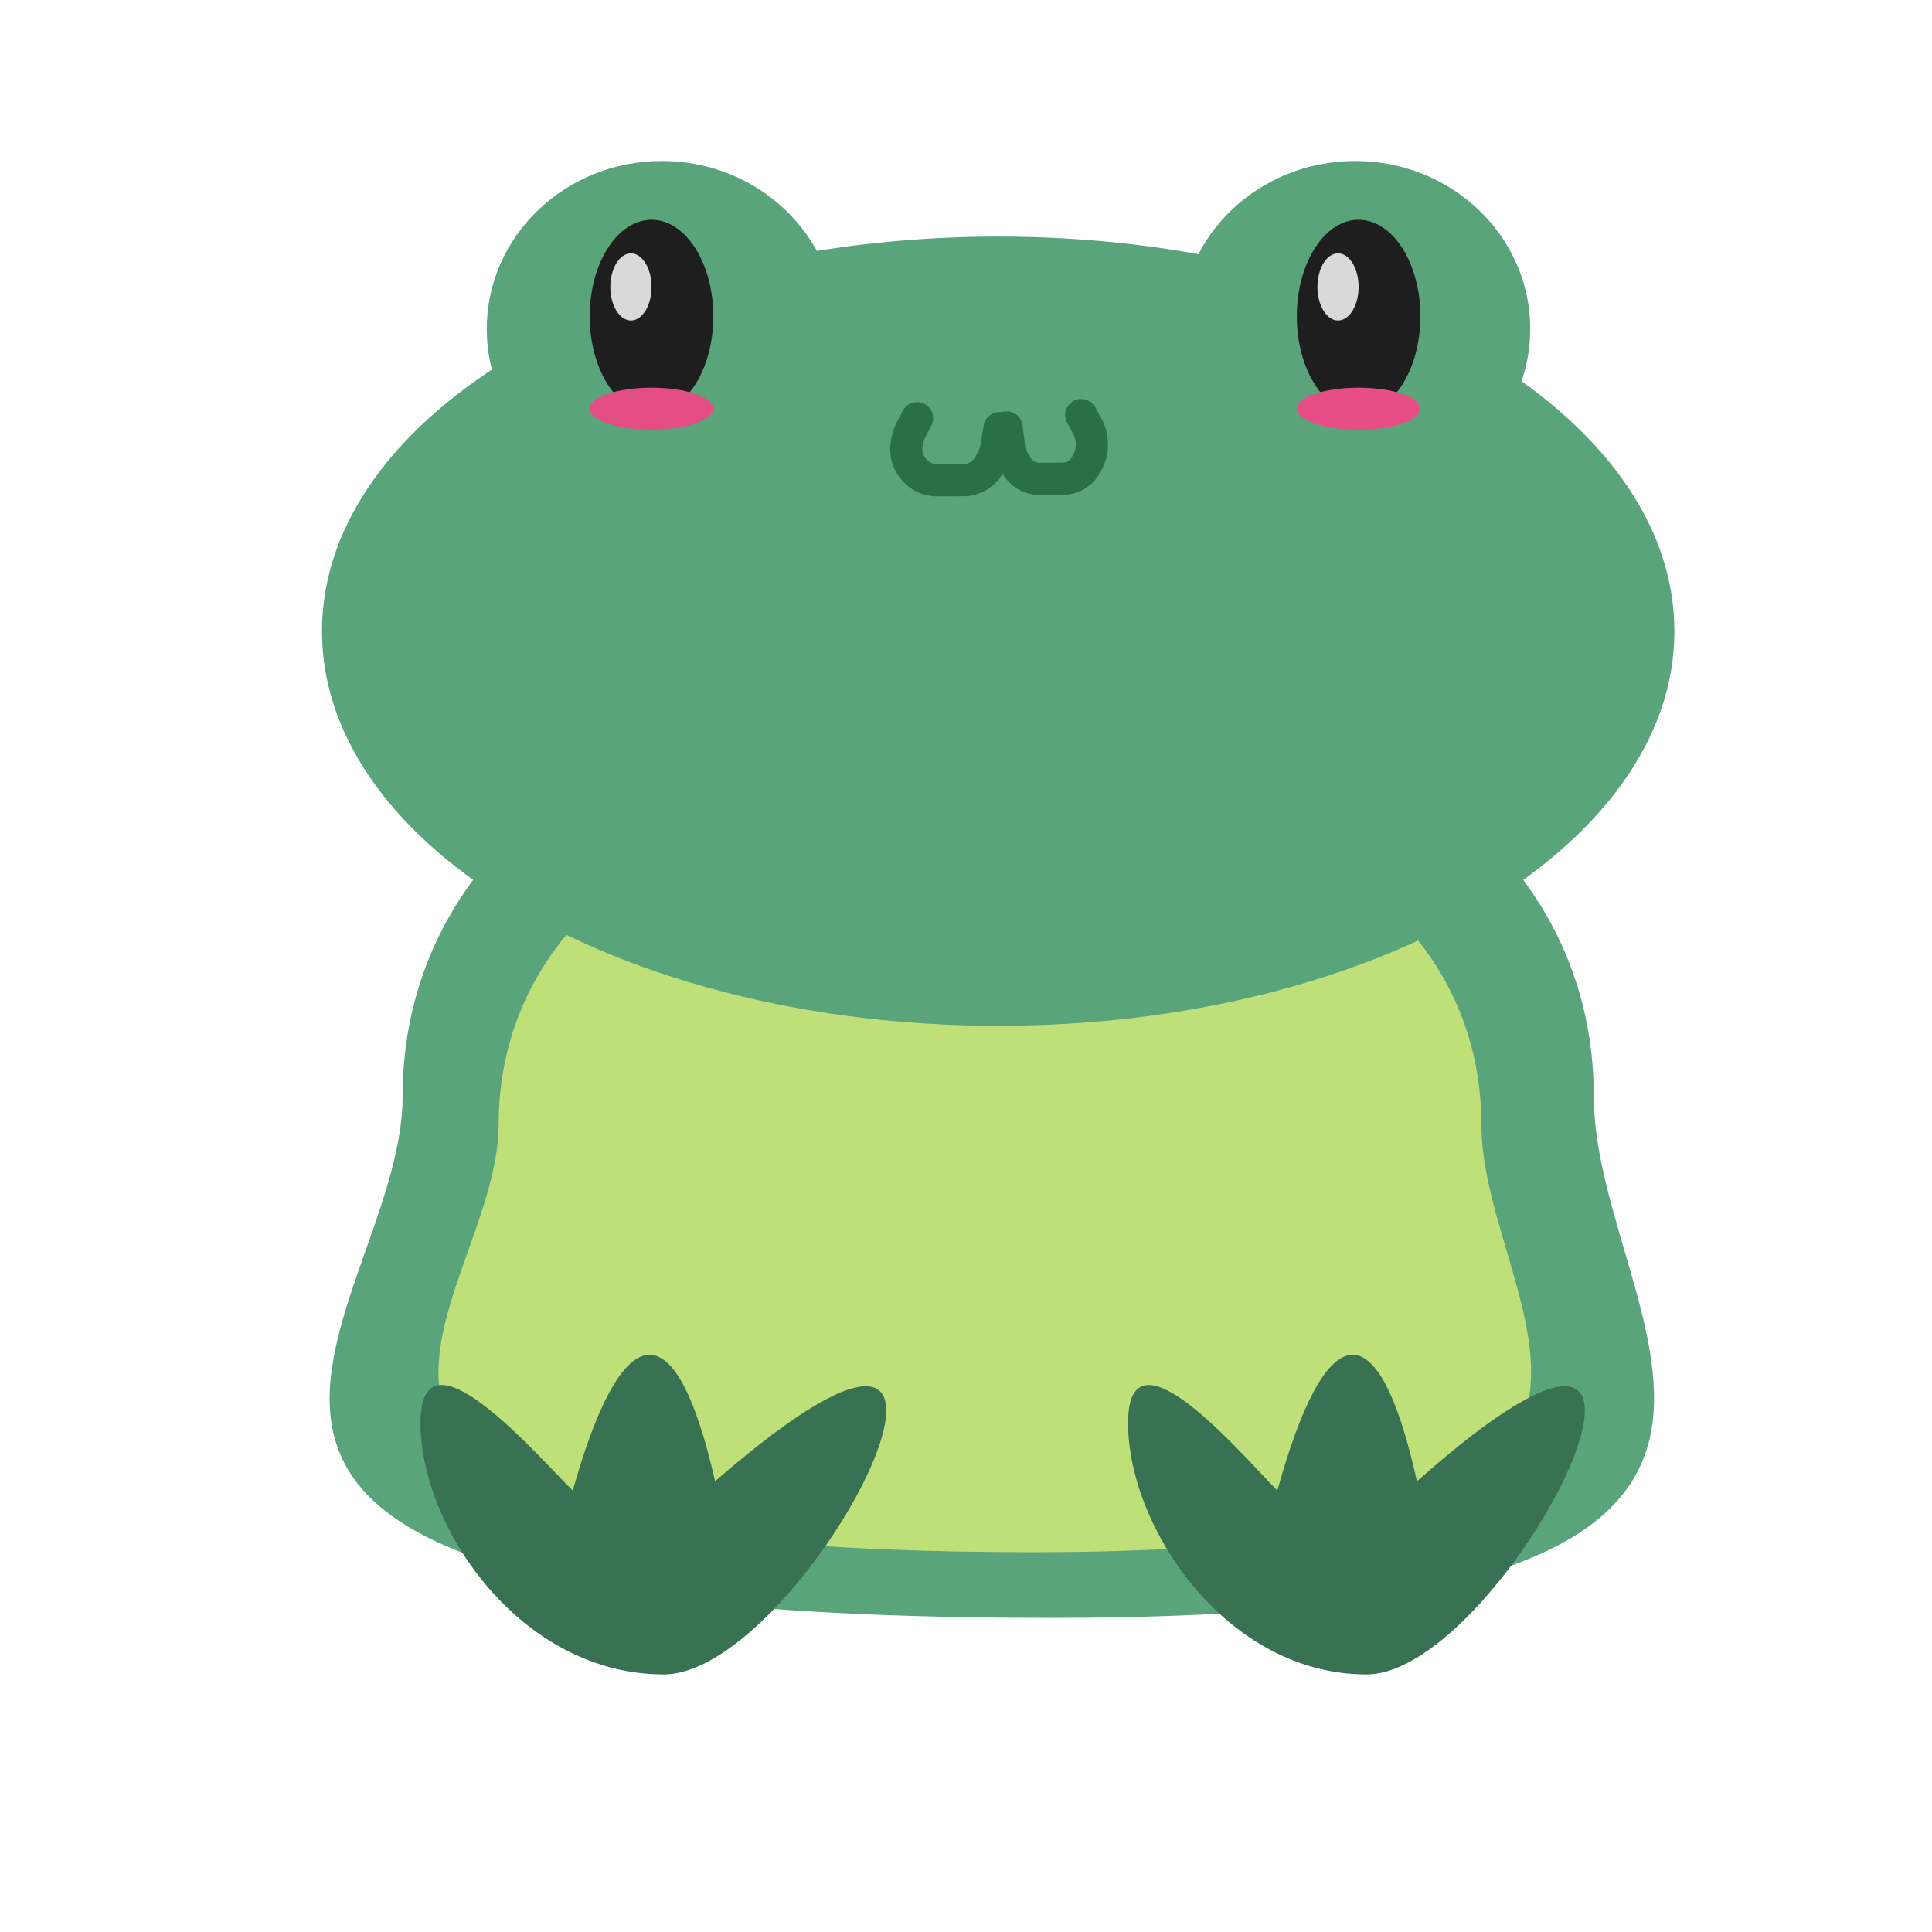
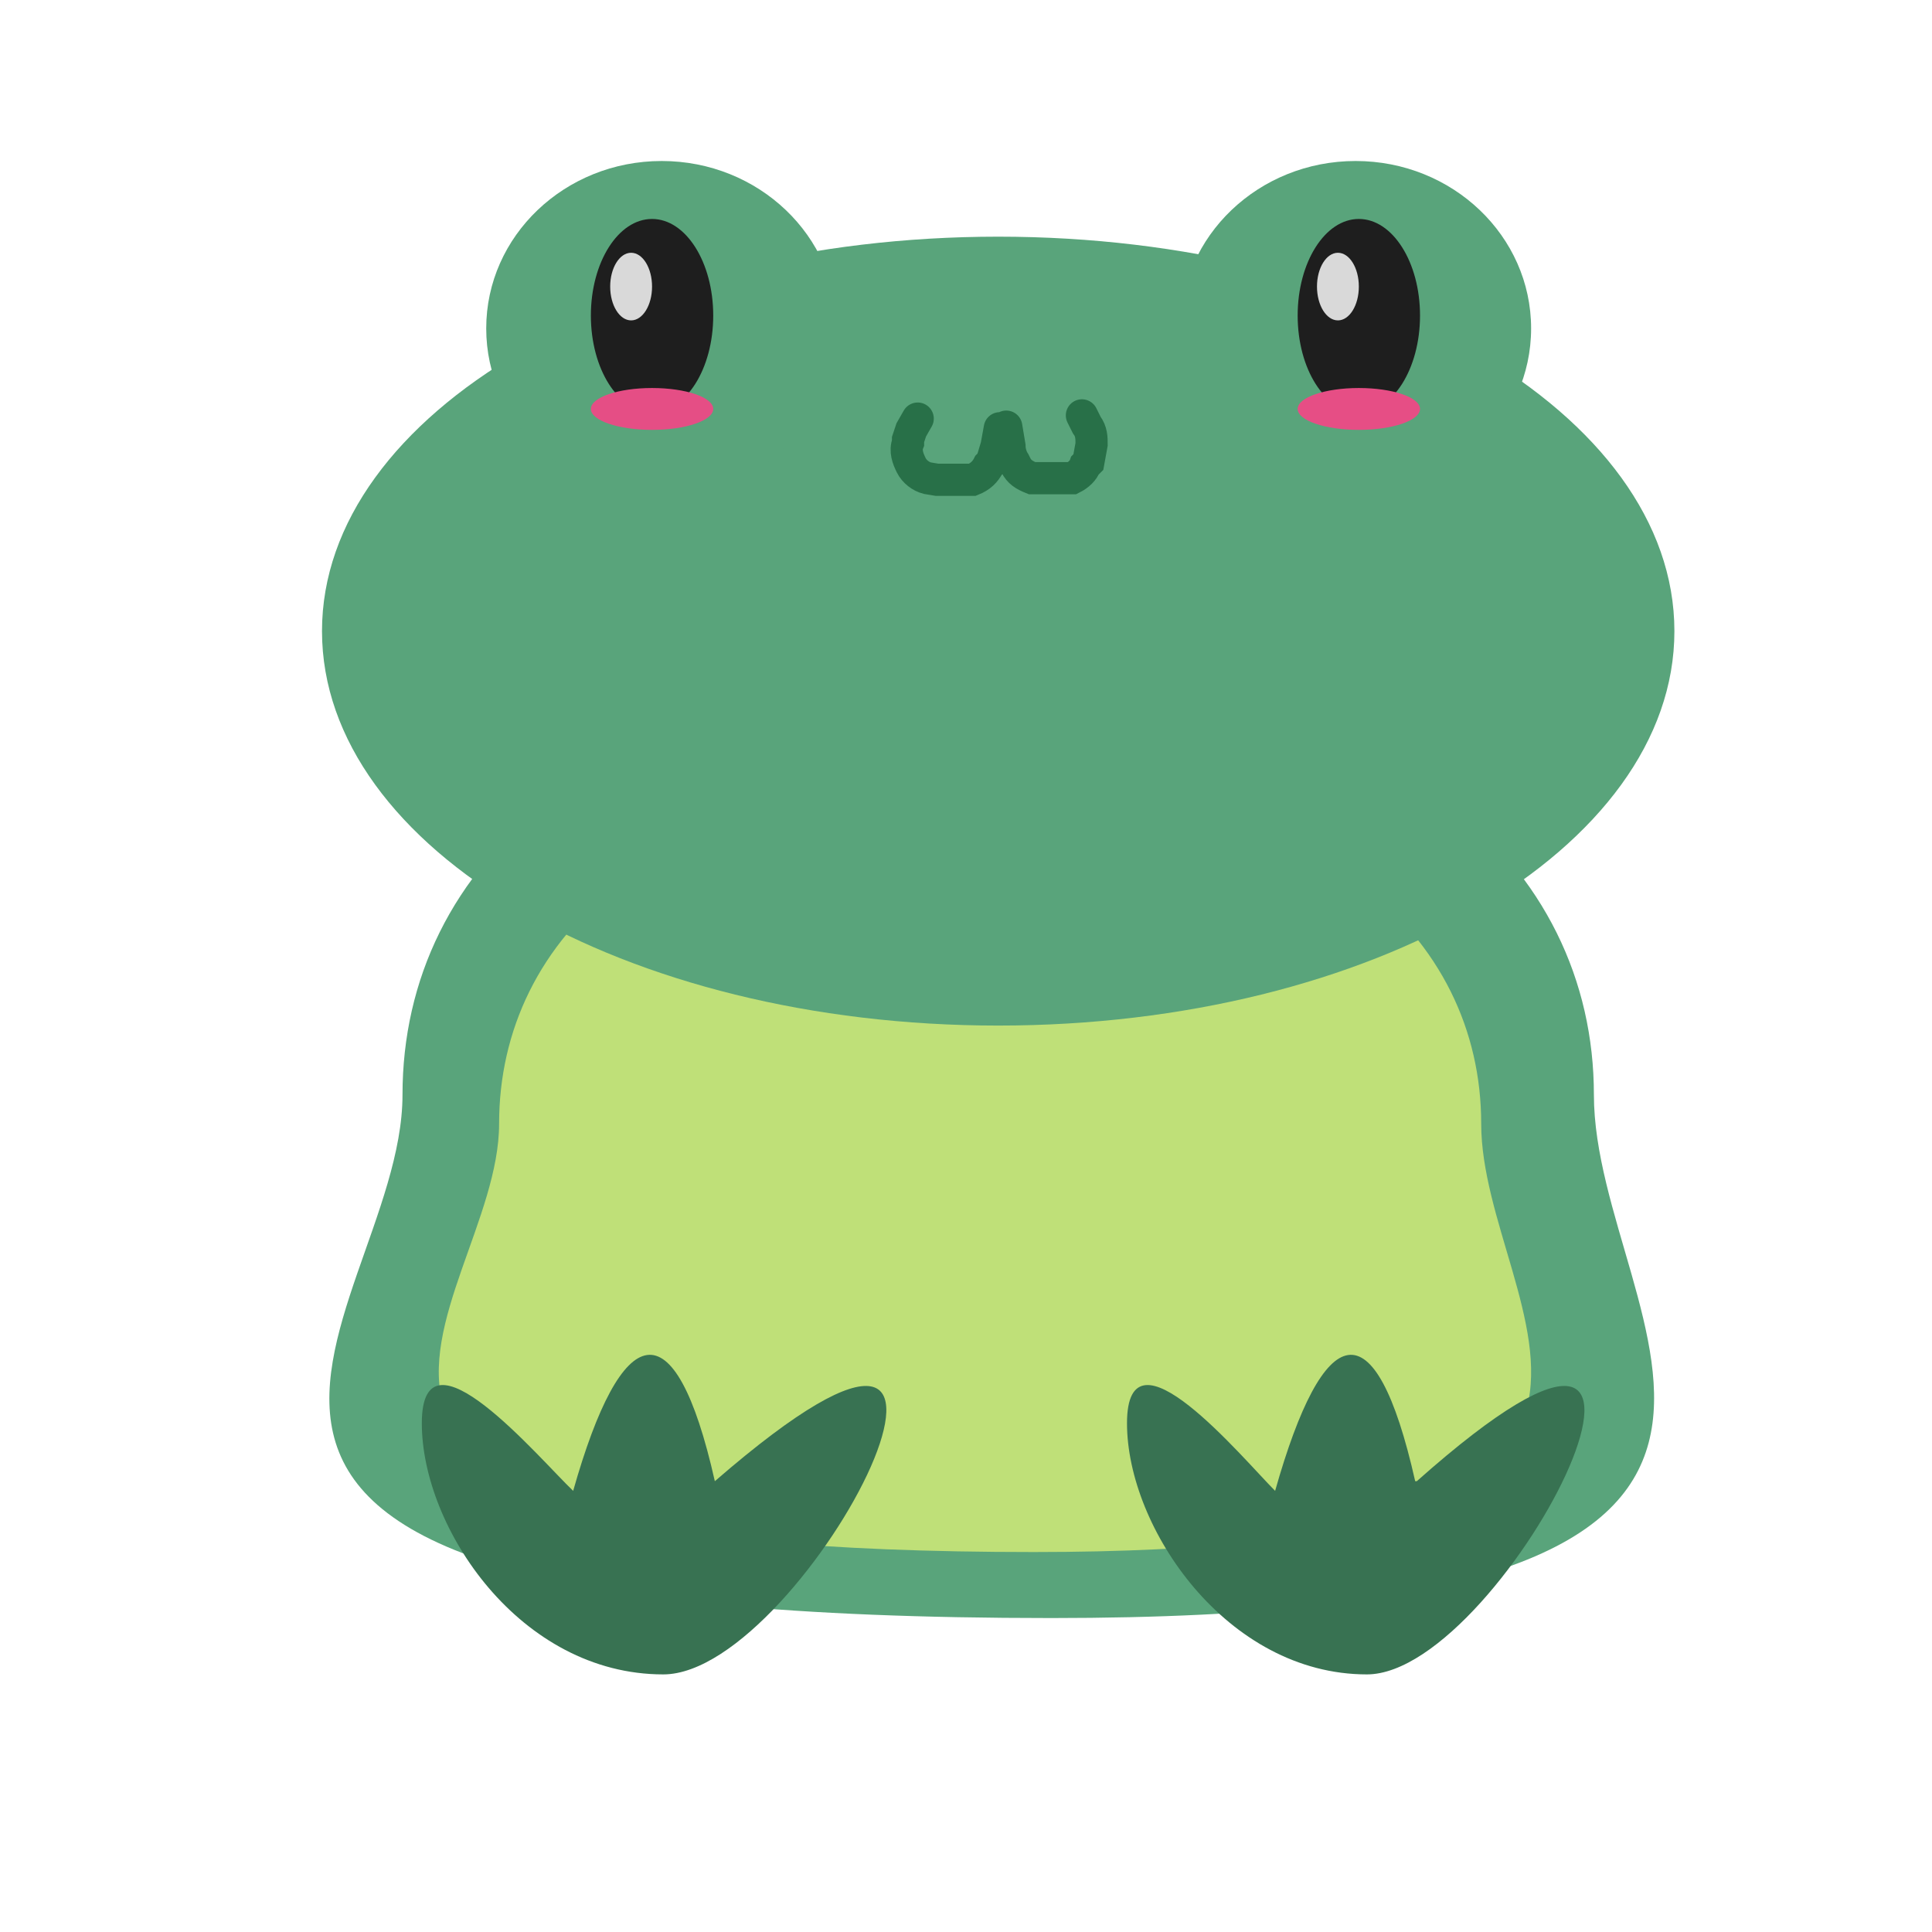
- <svg xmlns="http://www.w3.org/2000/svg" preserveAspectRatio="none" viewBox="-20 -10 120 120" fill="none">
-   <path d="M78.993 58.087C78.993 72.275 99.298 90.491 45.338 90.491C-19.47 90.491 5.007 72.275 5.007 58.087C5.007 43.899 17.268 32.112 42 32.112C66.732 32.112 78.993 43.899 78.993 58.087Z" fill="#59A47B" />
-   <path d="M72.01 59.836C72.01 71.471 88.762 86.41 44.244 86.41C-9.222 86.41 10.971 71.471 10.971 59.836C10.971 48.201 21.087 38.534 41.491 38.534C61.895 38.534 72.01 48.201 72.01 59.836Z" fill="#BFE078" />
-   <ellipse cx="42" cy="29.204" rx="42" ry="24.51" fill="#59A47B" />
-   <ellipse cx="21.107" cy="10.43" rx="10.873" ry="10.43" fill="#59A47B" />
-   <ellipse cx="64.173" cy="10.43" rx="10.873" ry="10.43" fill="#59A47B" />
-   <ellipse cx="20.467" cy="9.648" rx="3.838" ry="5.997" fill="#1E1E1E" />
-   <ellipse cx="64.386" cy="9.648" rx="3.838" ry="5.997" fill="#1E1E1E" />
-   <ellipse cx="63.107" cy="7.822" rx="1.279" ry="2.086" fill="#D9D9D9" />
-   <ellipse cx="19.188" cy="7.822" rx="1.279" ry="2.086" fill="#D9D9D9" />
-   <ellipse cx="20.467" cy="15.384" rx="3.838" ry="1.304" fill="#E54E85" />
-   <ellipse cx="64.386" cy="15.384" rx="3.838" ry="1.304" fill="#E64E85" />
-   <path d="M36.962 15.98L36.602 16.661C36.496 16.864 36.418 17.08 36.371 17.304L36.33 17.502C36.227 17.995 36.321 18.511 36.589 18.936V18.936C36.829 19.315 37.196 19.601 37.624 19.739V19.739C37.819 19.802 38.023 19.833 38.228 19.832L39.035 19.827L39.85 19.822C40.05 19.821 40.248 19.787 40.437 19.721V19.721C40.851 19.578 41.2 19.292 41.421 18.914L41.569 18.66C41.733 18.38 41.844 18.071 41.895 17.75L42.079 16.597" stroke="#287048" stroke-width="2" stroke-linecap="round" />
-   <path d="M42.526 16.549L42.661 17.705C42.7 18.042 42.809 18.367 42.979 18.66L43.124 18.909C43.326 19.256 43.645 19.519 44.023 19.652V19.652C44.207 19.716 44.4 19.748 44.594 19.747L45.31 19.742L46.031 19.736C46.221 19.735 46.41 19.7 46.589 19.633V19.633C46.955 19.495 47.259 19.23 47.445 18.885L47.552 18.686C47.731 18.354 47.823 17.982 47.818 17.605L47.817 17.563C47.812 17.171 47.711 16.787 47.522 16.445L47.157 15.783" stroke="#287048" stroke-width="2" stroke-linecap="round" />
-   <path d="M24.414 82.003C45.561 63.647 30.123 94 21.225 94C12.326 94 6.119 84.856 6.119 78.39C6.119 71.924 13.504 80.558 15.574 82.582C18.539 72.03 21.896 70.874 24.414 82.003Z" fill="#387252" />
-   <path d="M68.009 82.003C88.75 63.647 73.609 94 64.881 94C56.154 94 50.066 84.856 50.066 78.39C50.066 71.924 57.309 80.558 59.339 82.582C62.248 72.03 65.54 70.874 68.009 82.003Z" fill="#387252" />
+ <svg xmlns="http://www.w3.org/2000/svg" fill="none" preserveAspectRatio="none" viewBox="-20 -10 120 120">
+   <path fill="#59A47B" d="M79 58c0 14.3 20.3 32.5-33.7 32.5C-19.5 90.5 5 72.3 5 58s12.3-26 37-26 37 11.8 37 26Z" />
+   <path fill="#BFE078" d="M72 59.8c0 11.7 16.8 26.6-27.8 26.6-53.4 0-33.2-15-33.2-26.6 0-11.6 10-21.3 30.5-21.3 20.4 0 30.5 9.7 30.5 21.3Z" />
+   <ellipse cx="42" cy="29.2" fill="#59A47B" rx="42" ry="24.5" />
+   <ellipse cx="21.1" cy="10.4" fill="#59A47B" rx="10.9" ry="10.4" />
+   <ellipse cx="64.2" cy="10.4" fill="#59A47B" rx="10.9" ry="10.4" />
+   <ellipse cx="20.5" cy="9.6" fill="#1E1E1E" rx="3.8" ry="6" />
+   <ellipse cx="64.4" cy="9.6" fill="#1E1E1E" rx="3.8" ry="6" />
+   <ellipse cx="63.1" cy="7.8" fill="#D9D9D9" rx="1.3" ry="2.1" />
+   <ellipse cx="19.2" cy="7.8" fill="#D9D9D9" rx="1.3" ry="2.1" />
+   <ellipse cx="20.5" cy="15.4" fill="#E54E85" rx="3.8" ry="1.3" />
+   <ellipse cx="64.4" cy="15.4" fill="#E64E85" rx="3.8" ry="1.3" />
+   <path stroke="#287048" stroke-linecap="round" stroke-width="2" d="m37 16-.4.7-.2.6v.2c-.2.5 0 1 .2 1.4v0c.2.4.6.7 1 .8v0l.6.1h2.2v0c.5-.2.8-.5 1-.9l.2-.2.3-1 .2-1.1m.4-.1.2 1.2c0 .3.1.7.3 1l.1.2c.2.4.5.6 1 .8v0h2.5v0c.4-.2.7-.5.8-.8l.2-.2.2-1.1h0c0-.4 0-.8-.3-1.2l-.3-.6" />
+   <path fill="#387252" d="M24.4 82c21.2-18.4 5.7 12-3.2 12s-15-9.1-15-15.6 7.3 2.2 9.4 4.2c3-10.6 6.3-11.7 8.8-.6ZM68 82c20.7-18.4 5.6 12-3.1 12S50 84.9 50 78.4s7.2 2.2 9.2 4.2c3-10.6 6.2-11.7 8.7-.6Z" />
</svg>
